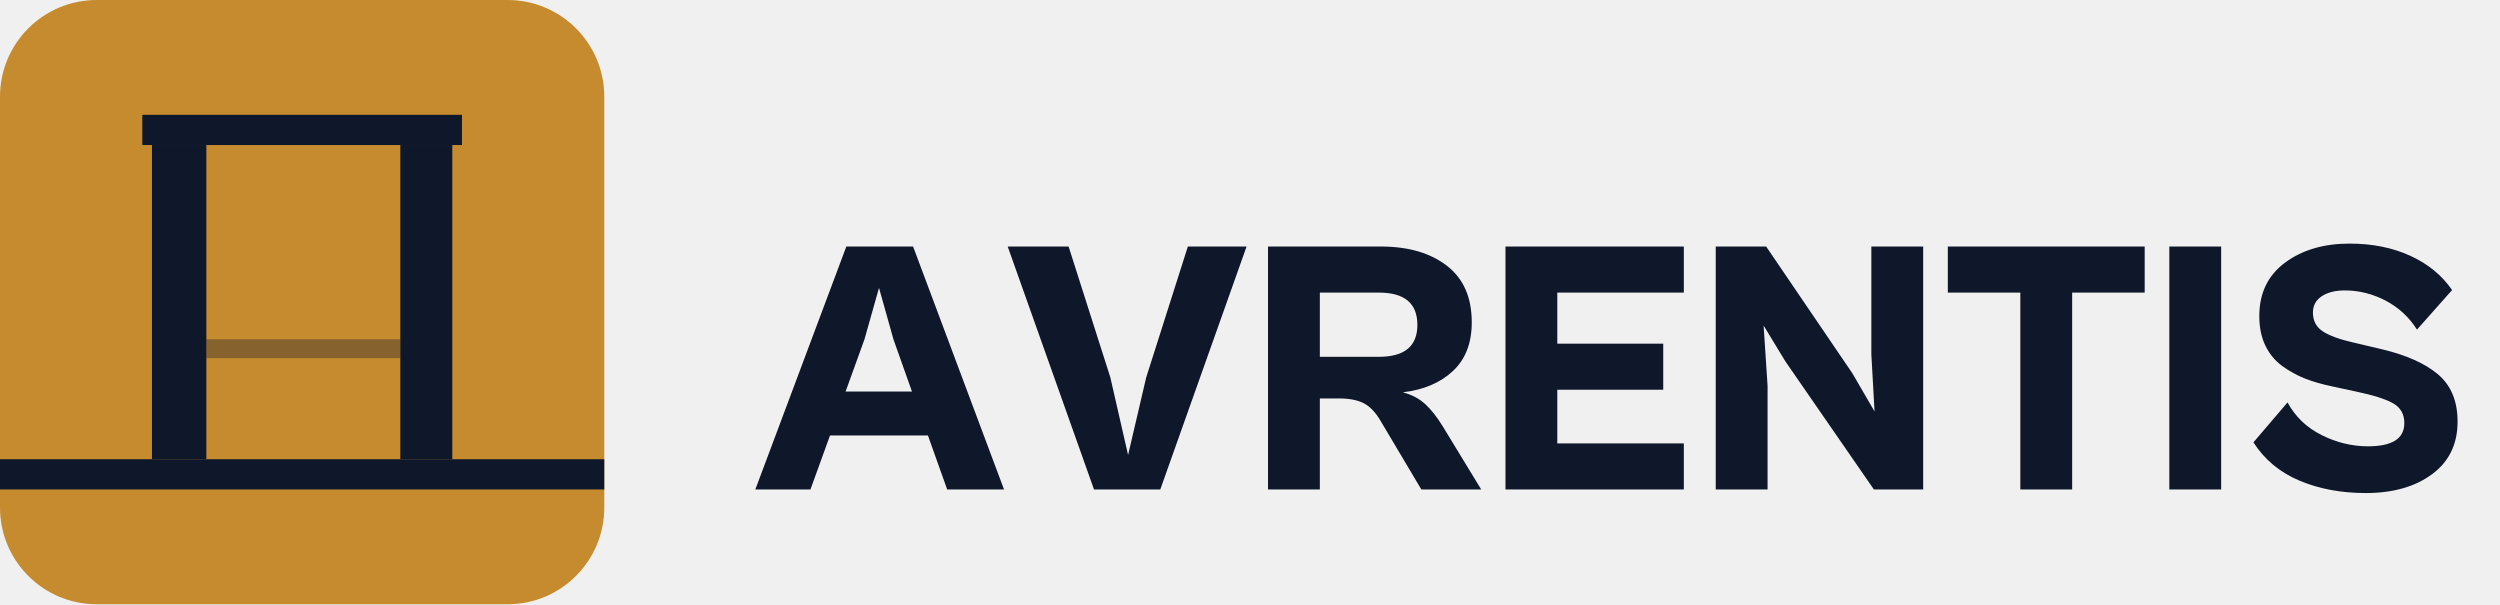
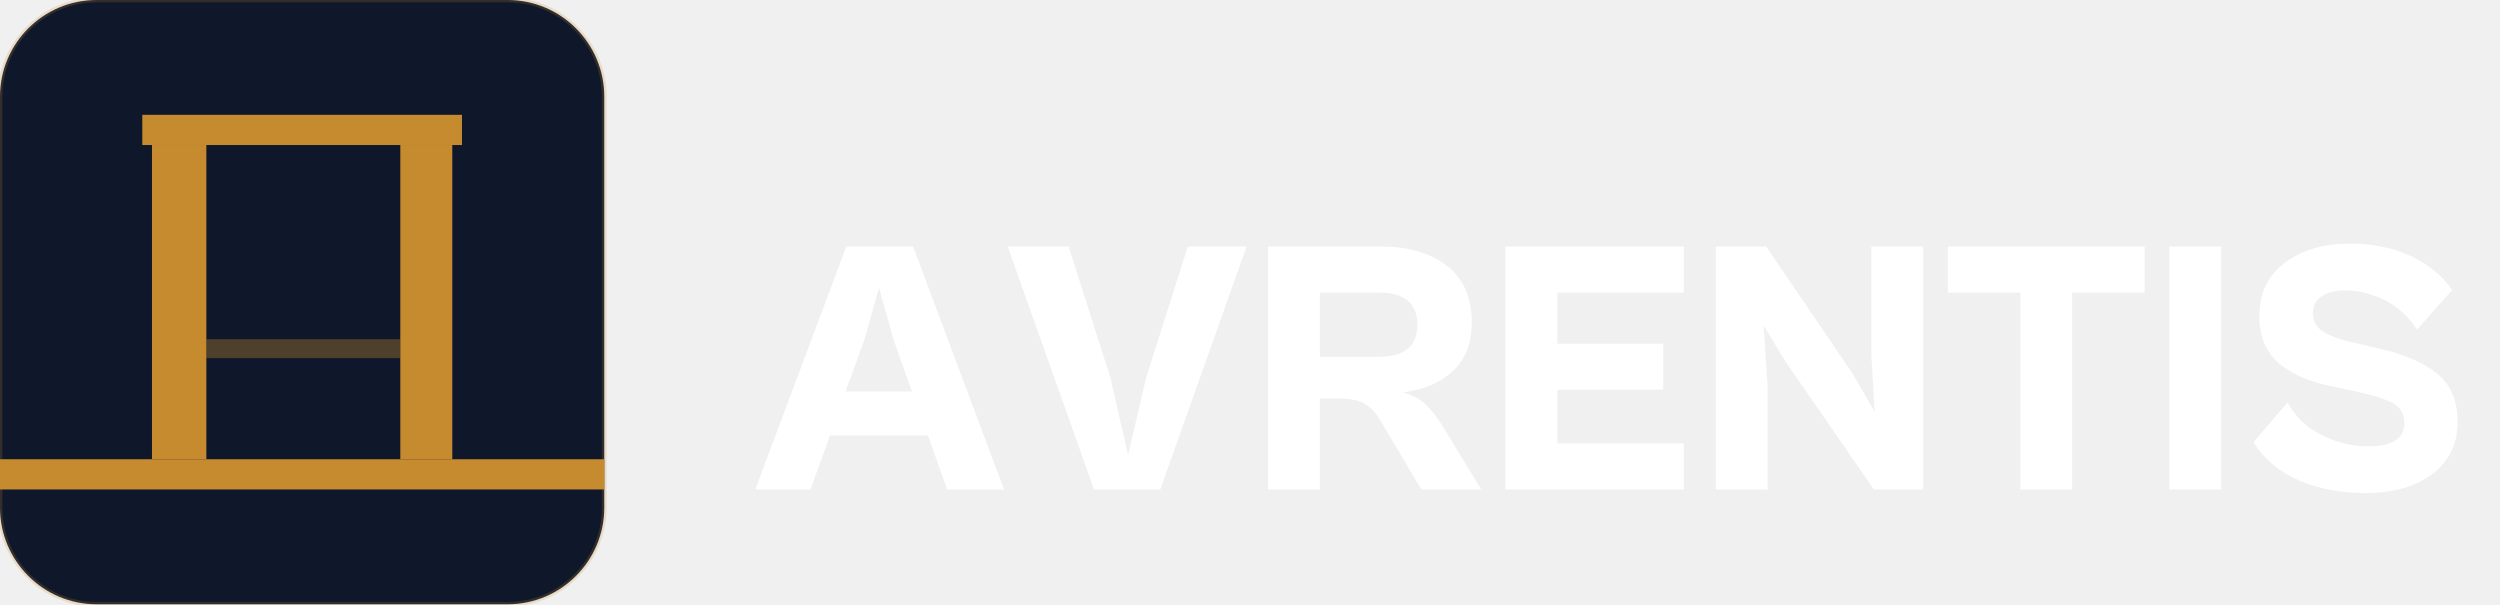
<svg xmlns="http://www.w3.org/2000/svg" width="264.781" height="64" viewBox="0 0 264.781 64">
  <g>
-     <rect width="64" height="64" rx="10.24" fill="#c68b2f" />
-     <rect x="15.072" y="12.16" width="33.856" height="3.2" fill="#0f172a" />
-     <rect x="16.096" y="15.36" width="5.76" height="33.28" fill="#0f172a" />
-     <rect x="42.4" y="15.36" width="5.504" height="33.28" fill="#0f172a" />
-     <rect x="21.856" y="35.927" width="20.544" height="2" fill="#0f172a" opacity="0.35" />
-     <rect x="0" y="48.64" width="64" height="3.2" fill="#0f172a" />
+     <rect width="64" height="64" rx="10.24" fill="#0f172a" stroke="rgba(198,139,47,0.2)" stroke-width="0.5" />
+     <rect x="15.072" y="12.16" width="33.856" height="3.2" fill="#c68b2f" />
+     <rect x="16.096" y="15.36" width="5.76" height="33.28" fill="#c68b2f" />
+     <rect x="42.4" y="15.36" width="5.504" height="33.28" fill="#c68b2f" />
+     <rect x="21.856" y="35.927" width="20.544" height="2" fill="#c68b2f" opacity="0.35" />
+     <rect x="0" y="48.64" width="64" height="3.2" fill="#c68b2f" />
  </g>
-   <path transform="translate(79.808 0)" d="M8.10 46.12L6.03 51.84L0.19 51.84L9.83 26.11L16.90 26.11L26.53 51.84L20.51 51.84L18.47 46.12L8.10 46.12M13.29 30.49L11.75 35.94L9.75 41.47L16.78 41.47L14.82 35.94L13.29 30.49M52.22 26.11L43.08 51.84L36.06 51.84L26.92 26.11L33.37 26.11L37.79 39.97L39.67 48.19L41.59 39.97L46 26.11L52.22 26.11M59.98 42.20L59.98 51.84L54.49 51.84L54.49 26.11L66.43 26.11Q70.81 26.11 73.44 28.15Q76.07 30.18 76.07 34.14Q76.07 37.44 74.07 39.30Q72.08 41.16 68.77 41.55Q70.20 41.93 71.14 42.80Q72.08 43.66 73 45.16L77.07 51.84L70.73 51.84L66.39 44.54Q65.63 43.24 64.65 42.72Q63.67 42.20 61.98 42.20L59.98 42.20M66.24 30.99L59.98 30.99L59.98 37.79L66.24 37.79Q70.31 37.79 70.31 34.41Q70.31 30.99 66.24 30.99M98.53 46.96L98.53 51.84L79.64 51.84L79.64 26.11L98.53 26.11L98.53 30.99L85.13 30.99L85.13 36.40L96.35 36.40L96.35 41.28L85.13 41.28L85.13 46.96L98.53 46.96M107.40 40.86L107.40 51.84L101.91 51.84L101.91 26.11L107.25 26.11L116.39 39.55L118.73 43.58L118.39 37.52L118.39 26.11L123.88 26.11L123.88 51.84L118.66 51.84L109.29 38.28L106.98 34.48L107.40 40.86M139.66 30.99L139.66 51.84L134.17 51.84L134.17 30.99L126.49 30.99L126.49 26.11L147.34 26.11L147.34 30.99L139.66 30.99M155.44 26.11L155.44 51.84L149.95 51.84L149.95 26.11L155.44 26.11M170.76 52.22Q166.85 52.22 163.72 50.90Q160.59 49.57 158.86 46.85L162.47 42.62Q163.70 44.89 166.08 46.08Q168.46 47.27 171 47.27Q174.84 47.27 174.84 44.81Q174.84 43.39 173.66 42.72Q172.49 42.05 169.73 41.47L167.23 40.93Q165.58 40.59 164.31 40.09Q163.05 39.59 161.89 38.75Q160.74 37.90 160.11 36.58Q159.48 35.25 159.48 33.48Q159.48 29.84 162.20 27.82Q164.93 25.80 169.04 25.80Q172.65 25.80 175.47 27.09Q178.29 28.38 179.90 30.72L176.18 34.91Q174.95 32.95 172.88 31.85Q170.80 30.76 168.54 30.76Q167.04 30.76 166.10 31.37Q165.16 31.99 165.16 33.10Q165.16 34.41 166.21 35.10Q167.27 35.79 169.50 36.29L172.42 36.98Q176.33 37.90 178.41 39.65Q180.48 41.40 180.48 44.66Q180.48 48.23 177.77 50.23Q175.07 52.22 170.76 52.22" fill="#0f172a" />
+   <path transform="translate(79.808 0)" d="M8.10 46.12L6.03 51.84L0.19 51.84L9.83 26.11L16.90 26.11L26.53 51.84L20.51 51.84L18.47 46.12L8.10 46.12M13.29 30.49L11.75 35.94L9.75 41.47L16.78 41.47L14.82 35.94L13.29 30.49M52.22 26.11L43.08 51.84L36.06 51.84L26.92 26.11L33.37 26.11L37.79 39.97L39.67 48.19L41.59 39.97L46 26.11L52.22 26.11M59.98 42.20L59.98 51.84L54.49 51.84L54.49 26.11L66.43 26.11Q70.81 26.11 73.44 28.15Q76.07 30.18 76.07 34.14Q76.07 37.44 74.07 39.30Q72.08 41.16 68.77 41.55Q70.20 41.93 71.14 42.80Q72.08 43.66 73 45.16L77.07 51.84L70.73 51.84L66.39 44.54Q65.63 43.24 64.65 42.72Q63.67 42.20 61.98 42.20L59.98 42.20M66.24 30.99L59.98 30.99L59.98 37.79L66.24 37.79Q70.31 37.79 70.31 34.41Q70.31 30.99 66.24 30.99M98.53 46.96L98.53 51.84L79.64 51.84L79.64 26.11L98.53 26.11L98.53 30.99L85.13 30.99L85.13 36.40L96.35 36.40L96.35 41.28L85.13 41.28L85.13 46.96L98.53 46.96M107.40 40.86L107.40 51.84L101.91 51.84L101.91 26.11L107.25 26.11L116.39 39.55L118.73 43.58L118.39 37.52L118.39 26.11L123.88 26.11L123.88 51.84L118.66 51.84L109.29 38.28L106.98 34.48L107.40 40.86M139.66 30.99L139.66 51.84L134.17 51.84L134.17 30.99L126.49 30.99L126.49 26.11L147.34 26.11L147.34 30.99L139.66 30.99M155.44 26.11L155.44 51.84L149.95 51.84L149.95 26.11L155.44 26.11M170.76 52.22Q166.85 52.22 163.72 50.90Q160.59 49.57 158.86 46.85L162.47 42.62Q163.70 44.89 166.08 46.08Q168.46 47.27 171 47.27Q174.84 47.27 174.84 44.81Q174.84 43.39 173.66 42.72Q172.49 42.05 169.73 41.47L167.23 40.93Q165.58 40.59 164.31 40.09Q163.05 39.59 161.89 38.75Q160.74 37.90 160.11 36.58Q159.48 35.25 159.48 33.48Q159.48 29.84 162.20 27.82Q164.93 25.80 169.04 25.80Q172.65 25.80 175.47 27.09Q178.29 28.38 179.90 30.72L176.18 34.91Q174.95 32.95 172.88 31.85Q170.80 30.76 168.54 30.76Q167.04 30.76 166.10 31.37Q165.16 31.99 165.16 33.10Q165.16 34.41 166.21 35.10Q167.27 35.79 169.50 36.29L172.42 36.98Q176.33 37.90 178.41 39.65Q180.48 41.40 180.48 44.66Q180.48 48.23 177.77 50.23Q175.07 52.22 170.76 52.22" fill="#ffffff" />
</svg>
